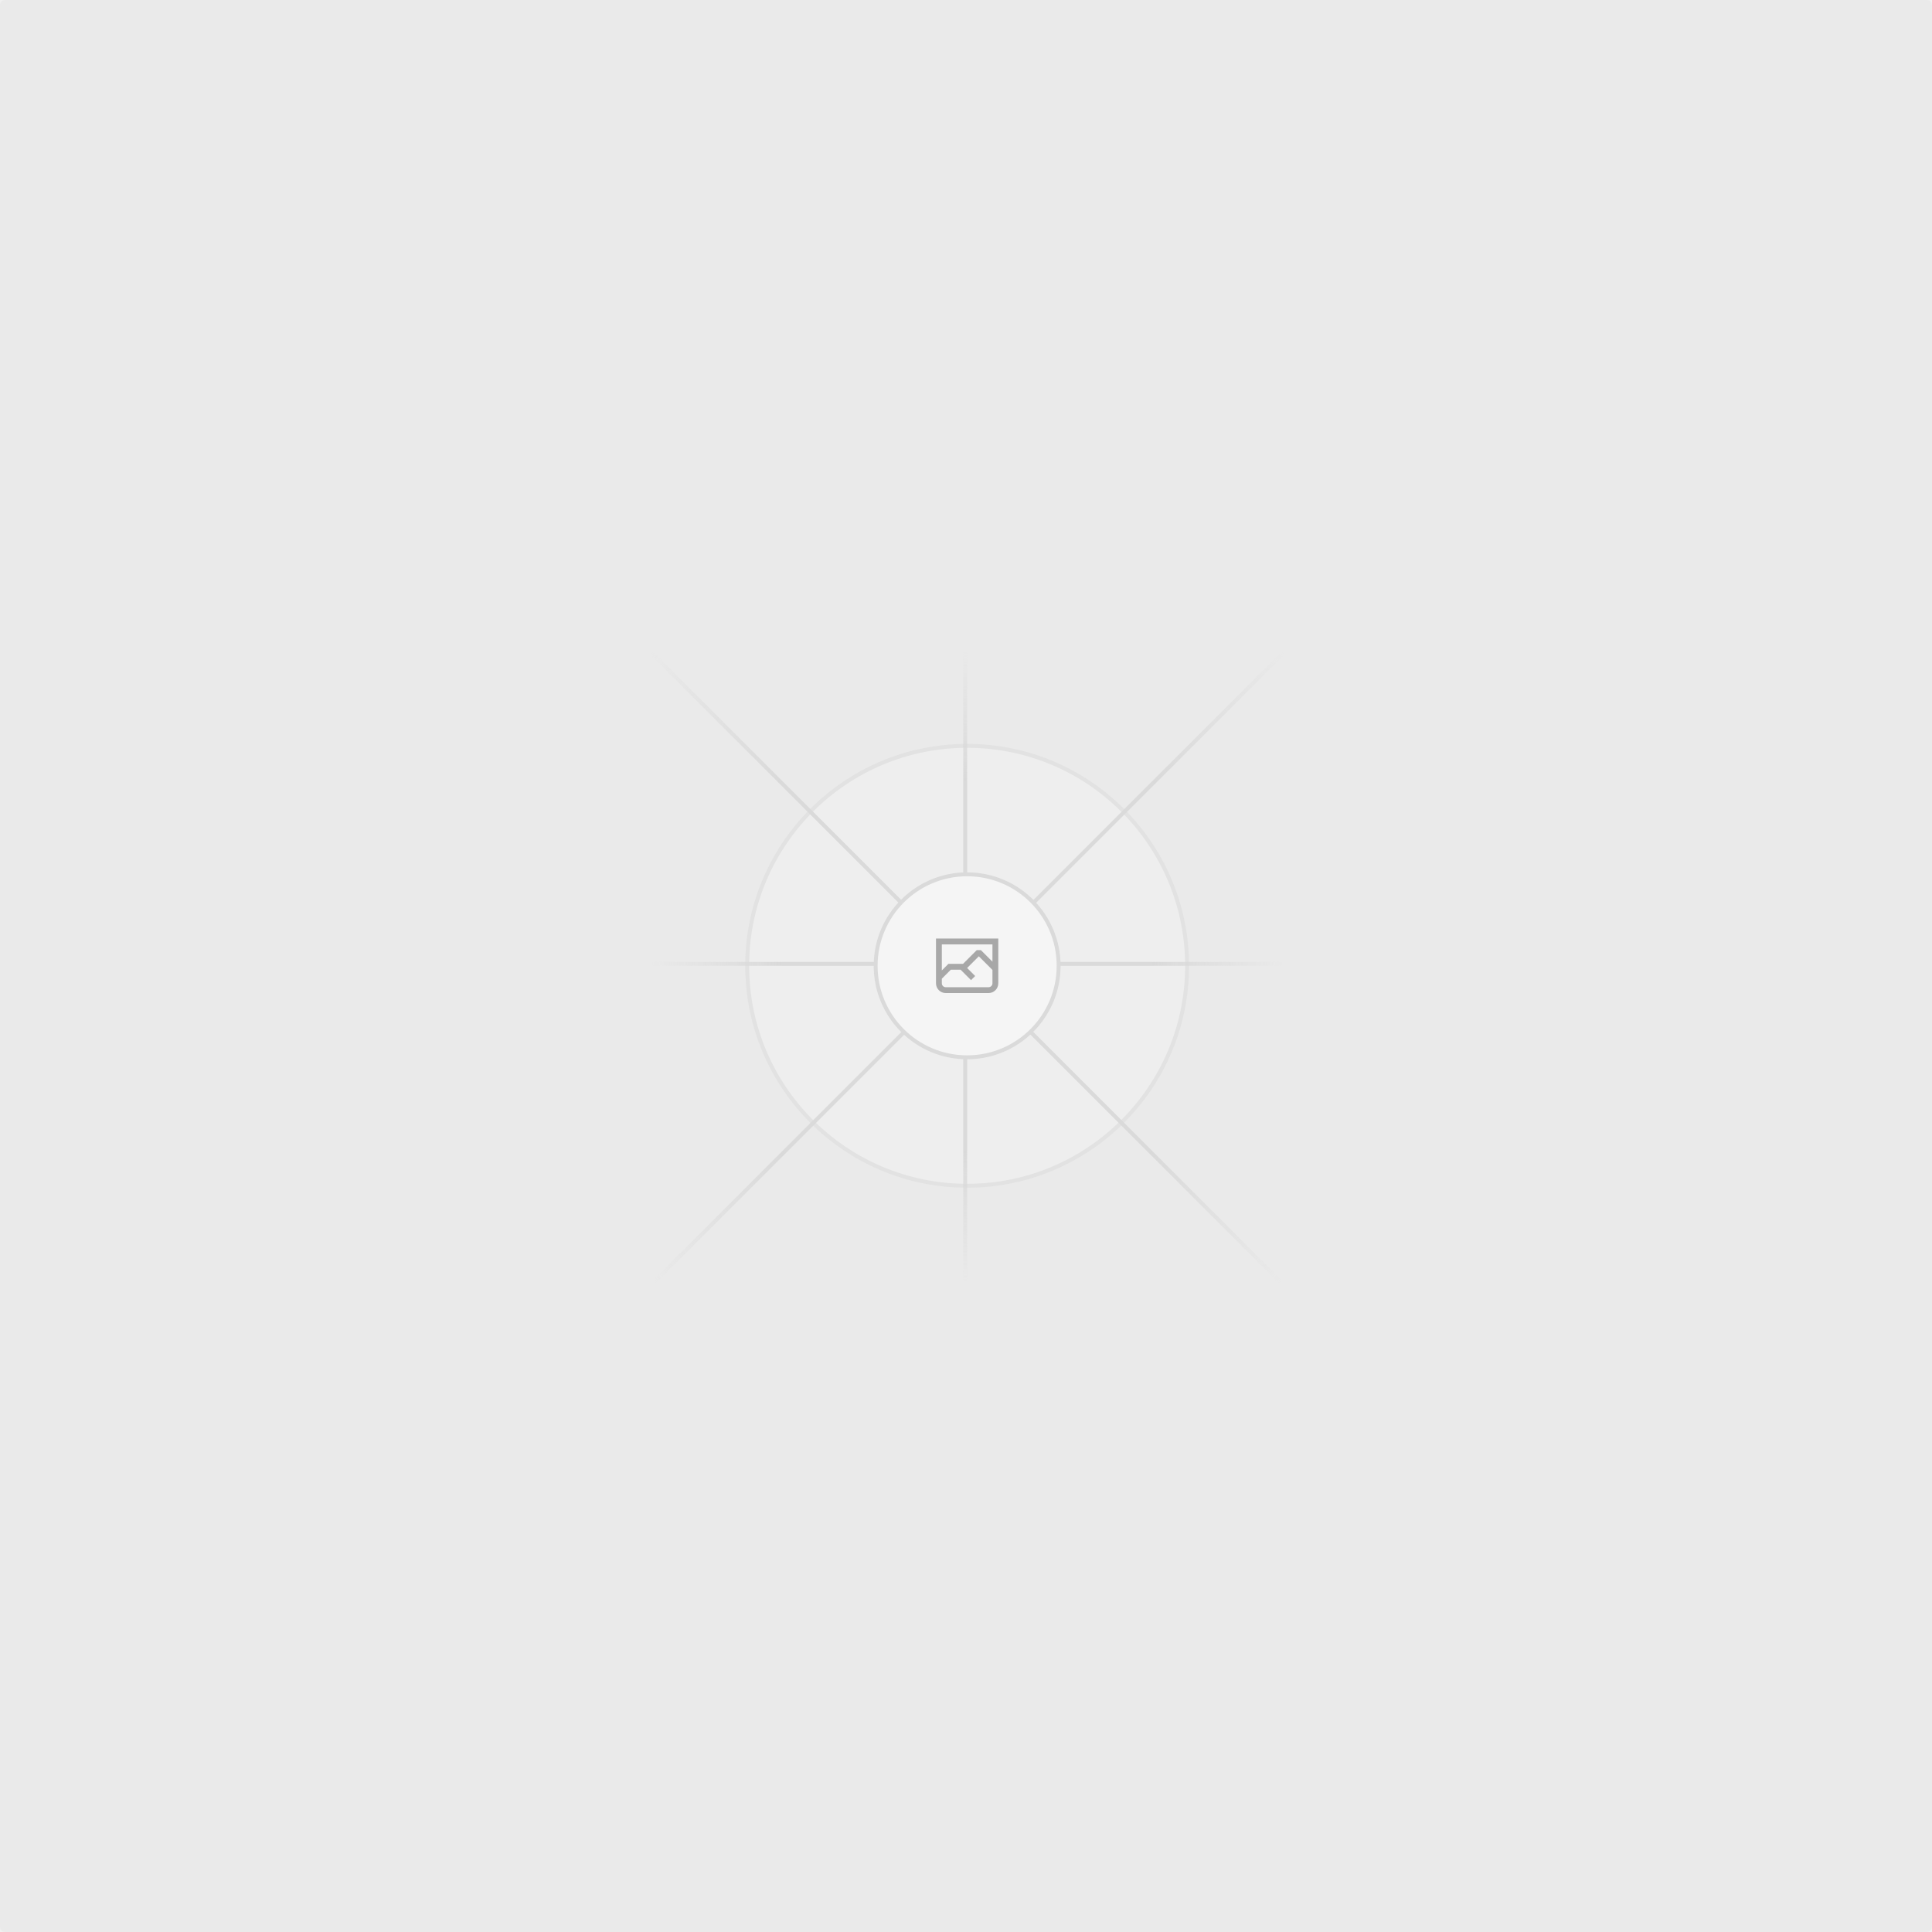
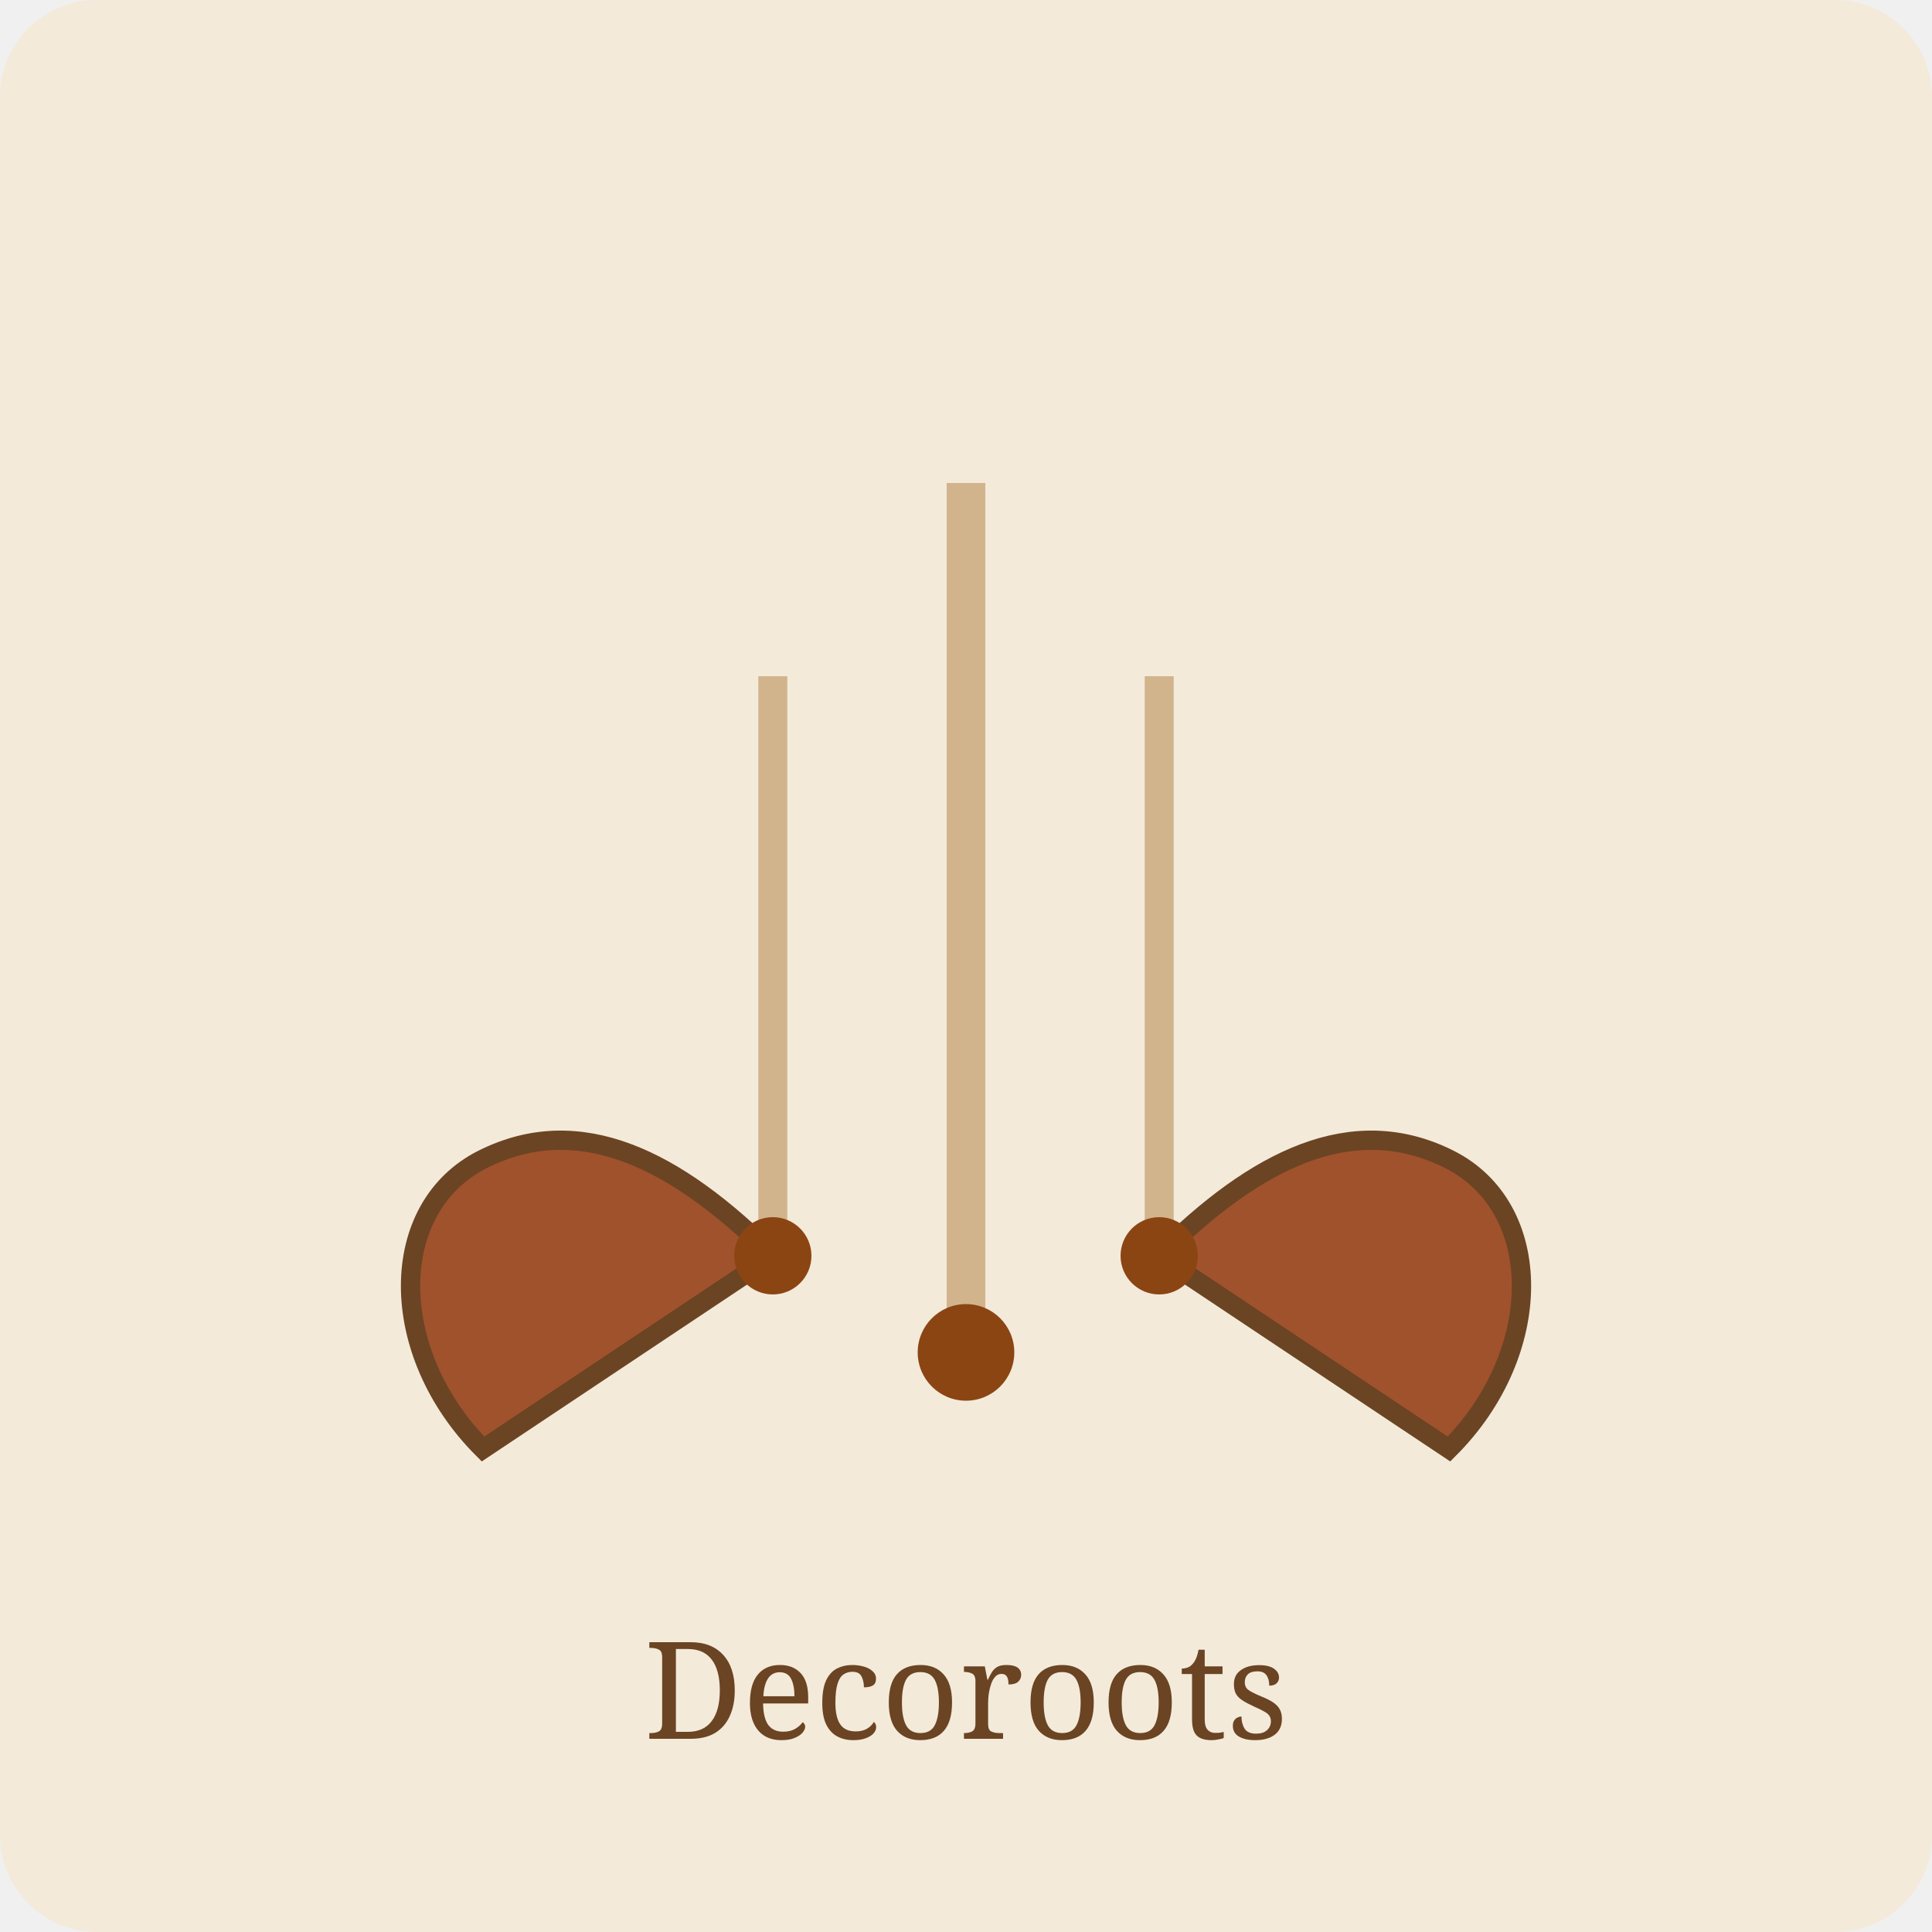
- <svg xmlns="http://www.w3.org/2000/svg" width="1200" height="1200" fill="none">
-   <rect width="1200" height="1200" fill="#EAEAEA" rx="3" />
-   <g opacity=".5">
-     <g opacity=".5">
-       <path fill="#FAFAFA" d="M600.709 736.5c-75.454 0-136.621-61.167-136.621-136.62 0-75.454 61.167-136.621 136.621-136.621 75.453 0 136.62 61.167 136.62 136.621 0 75.453-61.167 136.62-136.62 136.62Z" />
-       <path stroke="#C9C9C9" stroke-width="2.418" d="M600.709 736.5c-75.454 0-136.621-61.167-136.621-136.62 0-75.454 61.167-136.621 136.621-136.621 75.453 0 136.62 61.167 136.62 136.621 0 75.453-61.167 136.62-136.62 136.62Z" />
-     </g>
-     <path stroke="url(#a)" stroke-width="2.418" d="M0-1.209h553.581" transform="scale(1 -1) rotate(45 1163.11 91.165)" />
-     <path stroke="url(#b)" stroke-width="2.418" d="M404.846 598.671h391.726" />
-     <path stroke="url(#c)" stroke-width="2.418" d="M599.5 795.742V404.017" />
-     <path stroke="url(#d)" stroke-width="2.418" d="m795.717 796.597-391.441-391.44" />
-     <path fill="#fff" d="M600.709 656.704c-31.384 0-56.825-25.441-56.825-56.824 0-31.384 25.441-56.825 56.825-56.825 31.383 0 56.824 25.441 56.824 56.825 0 31.383-25.441 56.824-56.824 56.824Z" />
-     <g clip-path="url(#e)">
-       <path fill="#666" fill-rule="evenodd" d="M616.426 586.58h-31.434v16.176l3.553-3.554.531-.531h9.068l.074-.074 8.463-8.463h2.565l7.18 7.181V586.58Zm-15.715 14.654 3.698 3.699 1.283 1.282-2.565 2.565-1.282-1.283-5.2-5.199h-6.066l-5.514 5.514-.073.073v2.876a2.418 2.418 0 0 0 2.418 2.418h26.598a2.418 2.418 0 0 0 2.418-2.418v-8.317l-8.463-8.463-7.181 7.181-.071.072Zm-19.347 5.442v4.085a6.045 6.045 0 0 0 6.046 6.045h26.598a6.044 6.044 0 0 0 6.045-6.045v-7.108l1.356-1.355-1.282-1.283-.074-.073v-17.989h-38.689v23.43l-.146.146.146.147Z" clip-rule="evenodd" />
-     </g>
-     <path stroke="#C9C9C9" stroke-width="2.418" d="M600.709 656.704c-31.384 0-56.825-25.441-56.825-56.824 0-31.384 25.441-56.825 56.825-56.825 31.383 0 56.824 25.441 56.824 56.825 0 31.383-25.441 56.824-56.824 56.824Z" />
-   </g>
-   <defs>
-     <linearGradient id="a" x1="554.061" x2="-.48" y1=".083" y2=".087" gradientUnits="userSpaceOnUse">
-       <stop stop-color="#C9C9C9" stop-opacity="0" />
-       <stop offset=".208" stop-color="#C9C9C9" />
-       <stop offset=".792" stop-color="#C9C9C9" />
-       <stop offset="1" stop-color="#C9C9C9" stop-opacity="0" />
-     </linearGradient>
-     <linearGradient id="b" x1="796.912" x2="404.507" y1="599.963" y2="599.965" gradientUnits="userSpaceOnUse">
-       <stop stop-color="#C9C9C9" stop-opacity="0" />
-       <stop offset=".208" stop-color="#C9C9C9" />
-       <stop offset=".792" stop-color="#C9C9C9" />
-       <stop offset="1" stop-color="#C9C9C9" stop-opacity="0" />
-     </linearGradient>
-     <linearGradient id="c" x1="600.792" x2="600.794" y1="403.677" y2="796.082" gradientUnits="userSpaceOnUse">
-       <stop stop-color="#C9C9C9" stop-opacity="0" />
-       <stop offset=".208" stop-color="#C9C9C9" />
-       <stop offset=".792" stop-color="#C9C9C9" />
-       <stop offset="1" stop-color="#C9C9C9" stop-opacity="0" />
-     </linearGradient>
-     <linearGradient id="d" x1="404.85" x2="796.972" y1="403.903" y2="796.02" gradientUnits="userSpaceOnUse">
-       <stop stop-color="#C9C9C9" stop-opacity="0" />
-       <stop offset=".208" stop-color="#C9C9C9" />
-       <stop offset=".792" stop-color="#C9C9C9" />
-       <stop offset="1" stop-color="#C9C9C9" stop-opacity="0" />
-     </linearGradient>
-     <clipPath id="e">
-       <path fill="#fff" d="M581.364 580.535h38.689v38.689h-38.689z" />
-     </clipPath>
-   </defs>
+ <svg xmlns="http://www.w3.org/2000/svg" width="200" height="200" viewBox="0 0 200 200" fill="none">
+   <rect width="200" height="200" rx="10" fill="#F3EADA" />
+   <path d="M80 130 C 70 120, 60 115, 50 120 S 40 140, 50 150 Z" fill="#A0522D" stroke="#6B4423" stroke-width="2" />
+   <path d="M120 130 C 130 120, 140 115, 150 120 S 160 140, 150 150 Z" fill="#A0522D" stroke="#6B4423" stroke-width="2" />
+   <line x1="100" y1="50" x2="100" y2="140" stroke="#D2B48C" stroke-width="4" />
+   <line x1="80" y1="70" x2="80" y2="130" stroke="#D2B48C" stroke-width="3" />
+   <line x1="120" y1="70" x2="120" y2="130" stroke="#D2B48C" stroke-width="3" />
+   <circle cx="100" cy="140" r="5" fill="#8B4513" />
+   <circle cx="80" cy="130" r="4" fill="#8B4513" />
+   <circle cx="120" cy="130" r="4" fill="#8B4513" />
+   <text x="50%" y="180" text-anchor="middle" font-family="serif" font-size="14" fill="#6B4423">Decoroots</text>
</svg>
